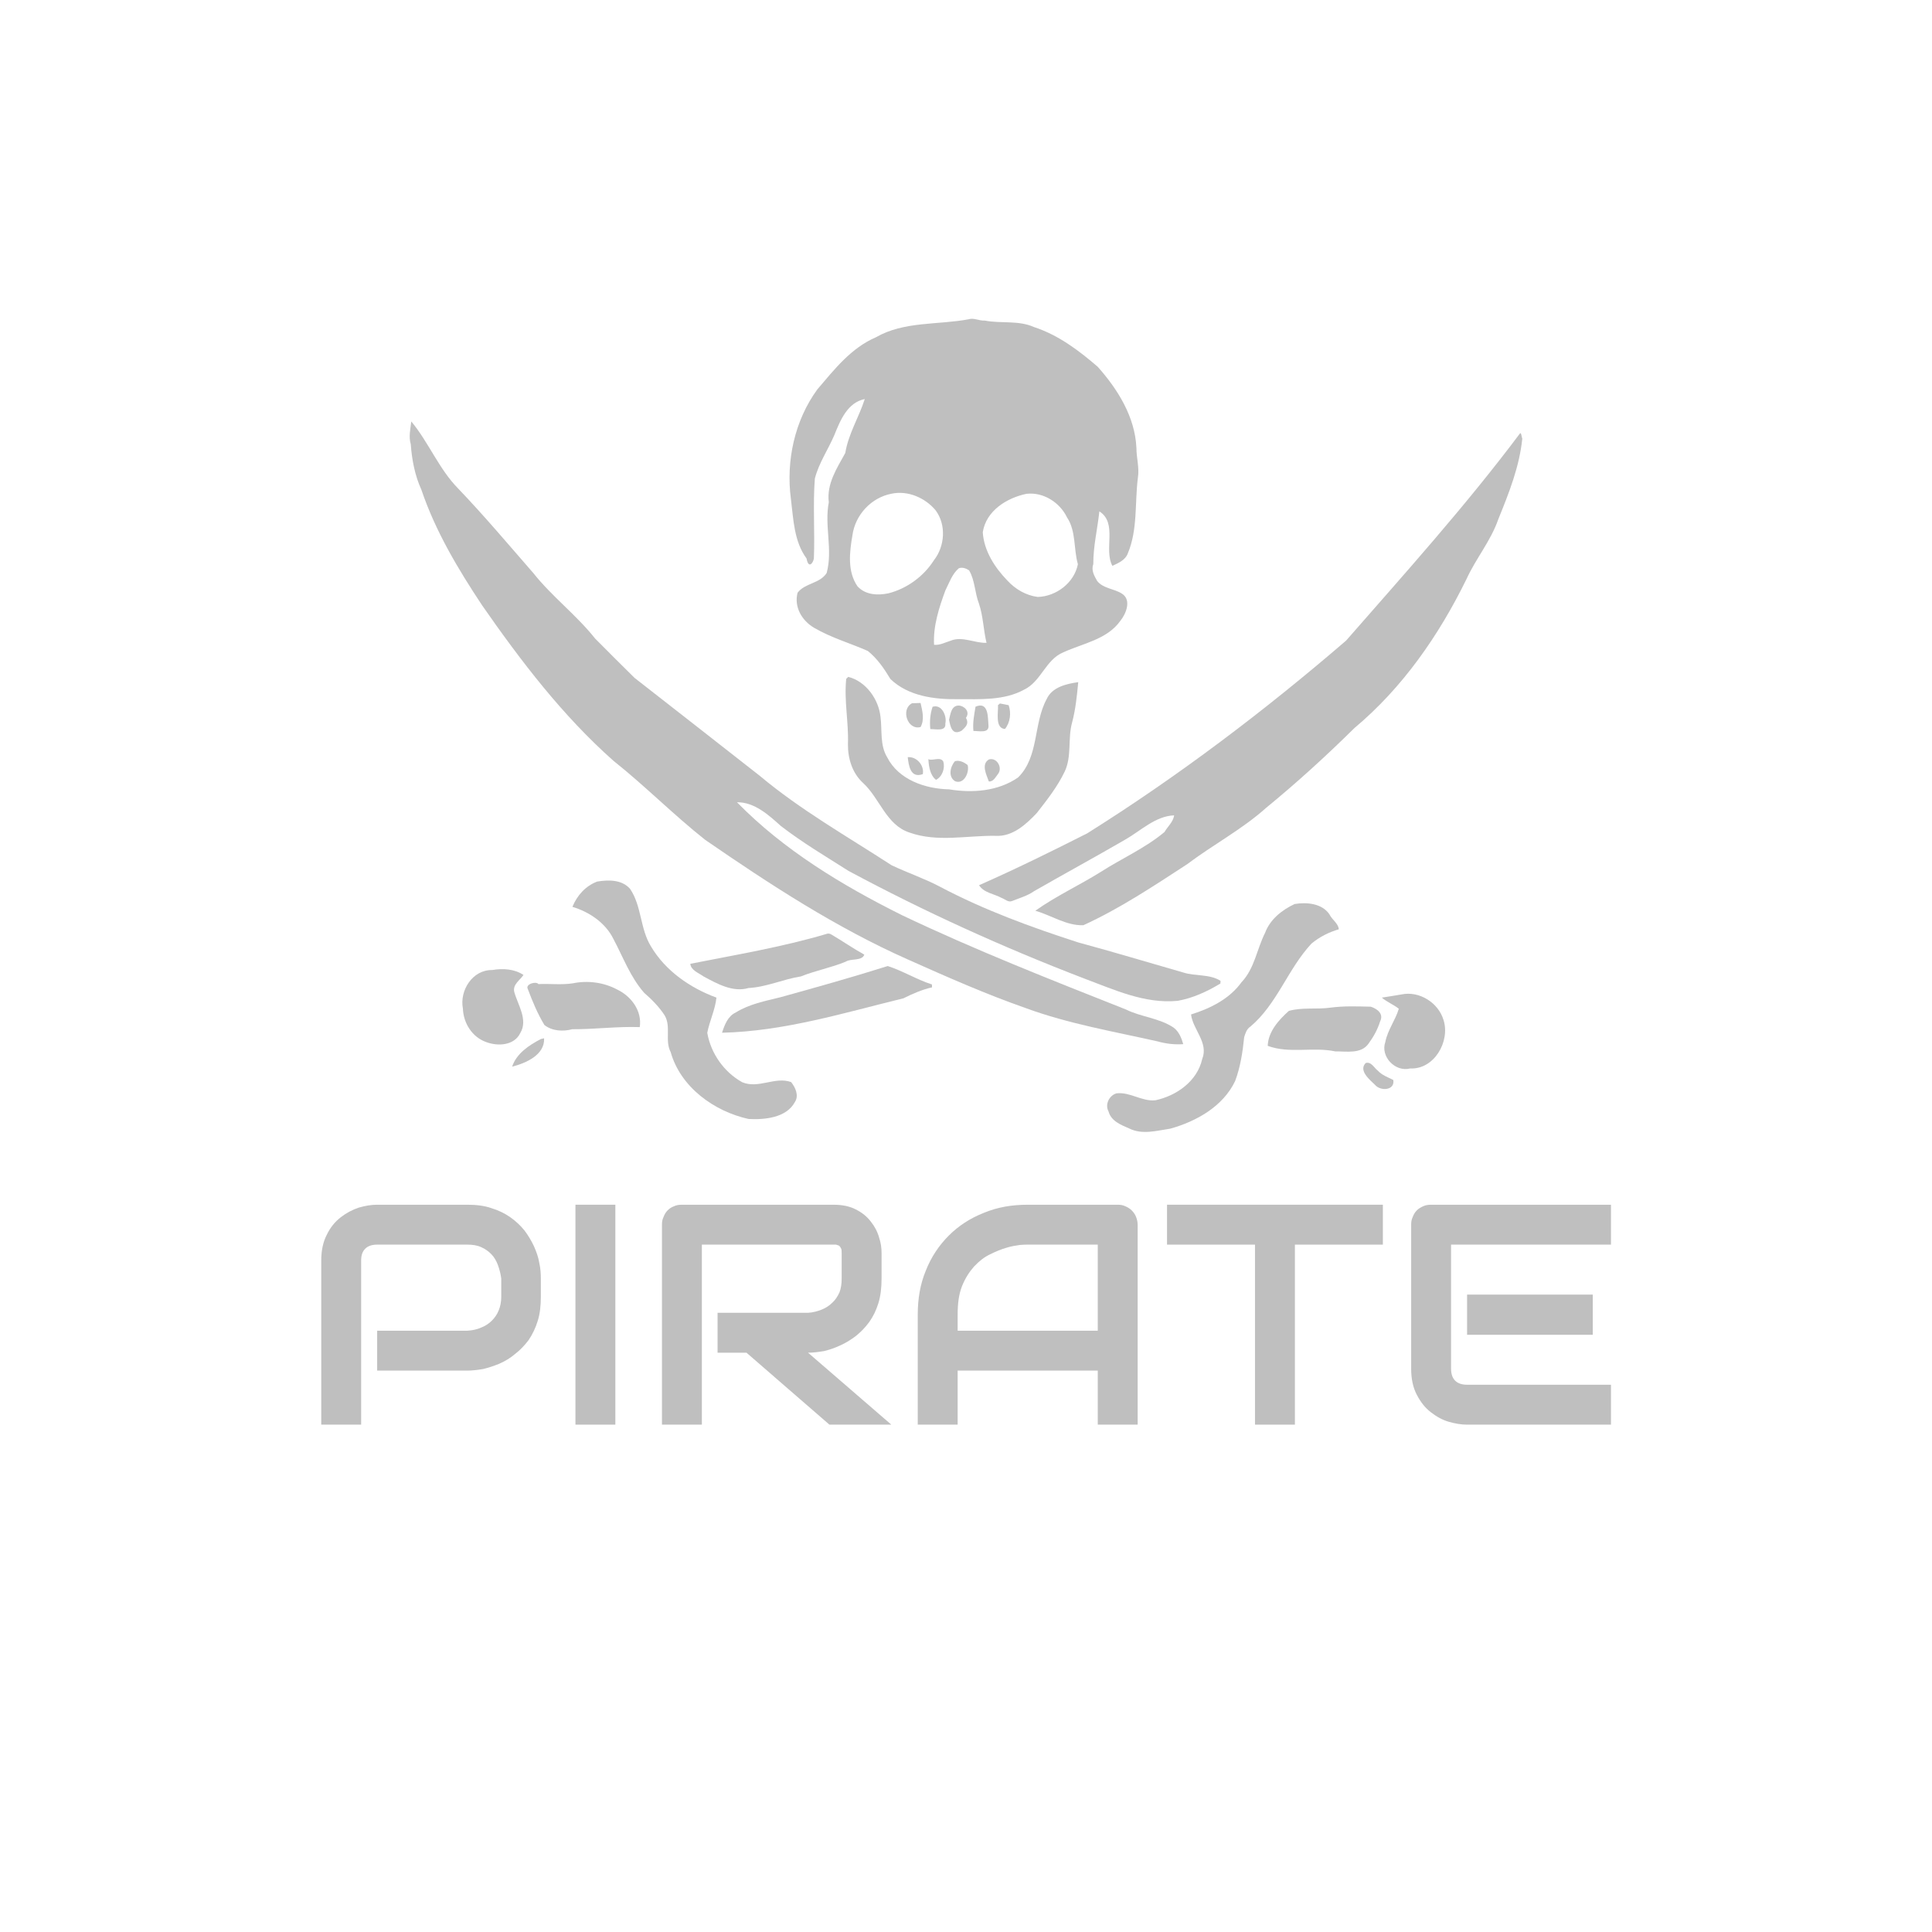
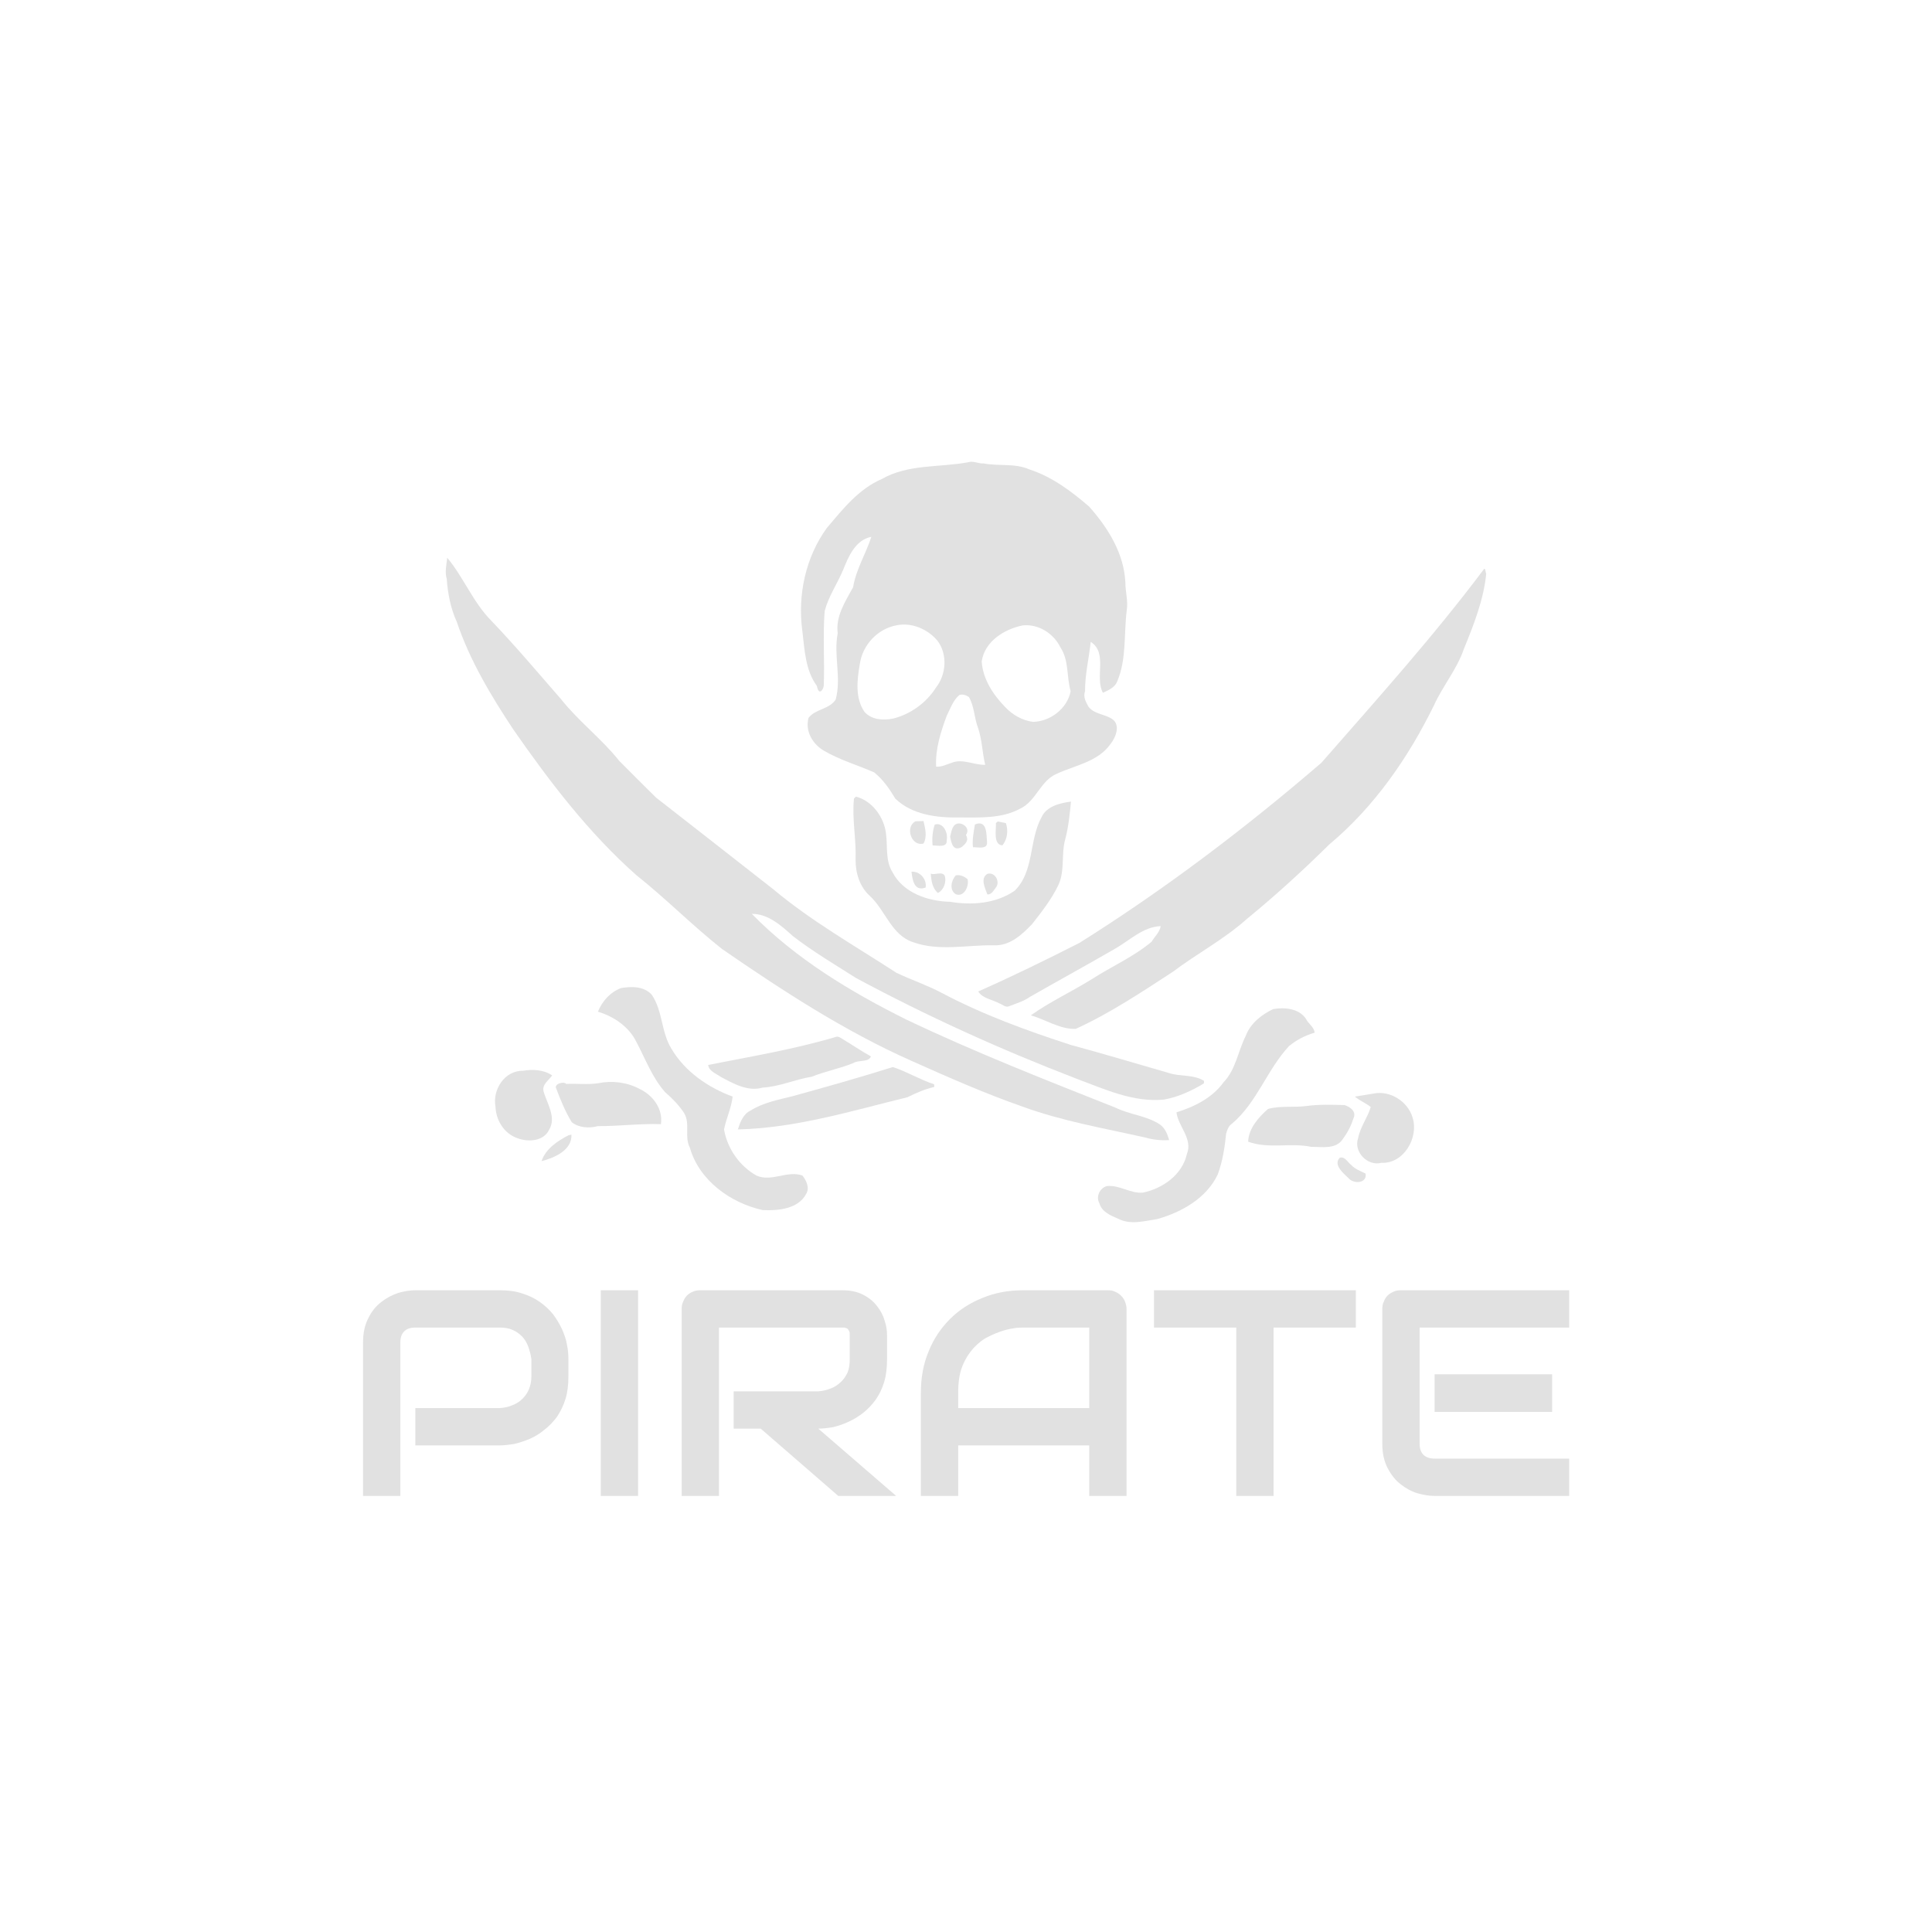
<svg xmlns="http://www.w3.org/2000/svg" width="100%" height="100%" viewBox="0 0 1000 1000" version="1.1" xml:space="preserve" style="fill-rule:evenodd;clip-rule:evenodd;stroke-linejoin:round;stroke-miterlimit:2;">
-   <g transform="matrix(0.72157,0,0,0.72157,145.348,101.009)">
-     <g opacity="0.25">
+   <g transform="matrix(0.674791,0,0,0.674791,168.34,179.158)">
+     <g opacity="0.12">
      <g transform="matrix(1.34477,0,0,1.34477,-3.43348,-293.397)">
        <g transform="matrix(1,0,0,1,-112,181)">
          <path d="M481.31,103.41C484.19,102.43 487.1,104.3 490.01,104.07C498.75,105.79 507.96,103.79 516.34,107.55C529.21,111.74 540.15,119.96 550.29,128.71C561.03,140.77 570.2,155.46 570.95,172.01C570.94,177.34 572.6,182.58 571.73,187.93C570.03,201.33 571.71,215.59 566.34,228.31C565.06,231.85 561.29,233.44 558.13,234.91C553.37,226.07 561.04,212.15 551.18,205.85C550.19,215.24 547.88,224.52 547.95,234.01C546.72,237.36 548.5,240.27 550,242.97C553.24,247.08 559.11,247.05 563.24,249.76C568.44,253.02 565.48,260.48 562.33,264.3C555.3,274.21 542.32,276.29 532,281.02C522.48,284.91 520.14,296.65 510.99,300.98C500.39,306.78 487.69,306.02 476,306.03C463.32,306.24 449.27,304.47 439.72,295.28C436.41,289.74 432.75,284.41 427.69,280.32C418.17,276.13 408.06,273.24 399.02,267.96C392.47,264.11 388.22,256.82 390.21,249.23C394.2,244.03 402.08,244.42 405.71,238.74C409.11,226.31 404.41,213.52 406.86,201.01C405.62,191.13 411.17,182.9 415.65,174.71C417.32,164.46 422.93,155.65 426.05,145.94C416.92,147.75 413.02,157.16 409.9,164.96C406.57,172.82 401.57,180 399.42,188.34C398.32,202.51 399.48,216.76 398.9,230.95C398.58,233.3 396.05,236.81 395,231C388.28,221.89 388,210.08 386.65,199.29C383.95,179 388.61,157.41 400.76,140.77C409.84,130.14 418.7,118.71 431.99,112.99C446.99,104.37 464.93,106.47 481.31,103.41M440.34,196.43C429.49,198.48 420.93,207.75 419.46,218.64C417.91,227.61 416.69,237.92 422.17,245.83C426.36,250.44 432.89,250.76 438.66,249.57C448.56,247.04 457.47,240.54 462.92,231.94C468.8,224.47 469.62,212.95 463.78,205.22C458.22,198.59 448.99,194.58 440.34,196.43M512.34,196.48C501.78,198.67 490.75,205.54 488.99,217C489.64,226.97 495.39,235.83 502.18,242.82C506.39,247.38 512.07,250.7 518.29,251.5C528.2,251.25 537.82,243.89 539.73,234.02C537.37,225.83 538.83,216.41 533.93,209.07C530.07,201.06 521.3,195.48 512.34,196.48M476.23,236.19C472.63,239.24 471.12,243.93 469.05,248.02C465.64,257.24 462.46,267.07 463.01,277.03C466.16,277.32 468.98,275.73 471.9,274.83C478.09,272.29 484.66,276.21 490.99,275.98C489.31,269.06 489.24,261.82 486.94,255.01C484.69,249.25 484.87,242.69 481.69,237.31C480.08,236.25 478.14,235.53 476.23,236.19Z" style="fill-rule:nonzero;" />
        </g>
        <g transform="matrix(1,0,0,1,-112,181)">
          <path d="M184.15,157.89C193.41,168.99 198.91,183.31 209.24,193.76C223.1,208.25 236.05,223.63 249.24,238.76C259.23,251.34 272.27,261.16 282.26,273.75C289.25,280.74 296.2,287.79 303.27,294.7C325.57,312.07 347.81,329.51 370.07,346.94C391.82,365.16 416.61,379.19 440.34,394.61C448.79,398.62 457.71,401.62 466.01,405.99C489.58,418.47 514.72,427.65 540.04,435.83C558.79,440.88 577.4,446.52 596.08,451.87C602.52,453.91 609.89,452.54 615.82,456.27C615.8,456.62 615.77,457.34 615.75,457.7C608.72,461.96 601.11,465.48 592.97,466.94C575.43,468.66 559.01,460.96 543,455C499.99,438.48 457.92,419.42 417.34,397.61C405.17,389.87 392.72,382.51 381.29,373.68C374.72,367.78 367.25,360.94 357.87,361.01C382.85,386.55 413.99,405.35 445.84,421.22C484.87,439.83 525.16,455.63 565.34,471.55C573.52,475.61 583.11,476.08 590.78,481.22C593.65,483.36 594.95,486.71 595.93,490.04C591.33,490.39 586.76,489.83 582.33,488.6C558.78,483.29 534.82,479.21 512.08,470.88C490.61,463.36 469.8,454.16 449.04,444.89C410.7,427.87 375.38,404.81 340.92,381.07C324.03,367.72 308.91,352.35 292.05,338.96C264.84,314.85 242.66,285.76 221.96,256.02C209.11,236.66 197.02,216.45 189.55,194.34C186.06,186.71 184.47,178.34 183.87,170.01C182.67,166.02 183.7,161.92 184.15,157.89Z" style="fill-rule:nonzero;" />
        </g>
        <g transform="matrix(1,0,0,1,-112,181)">
          <path d="M775.39,164.48C776.26,163.11 776.38,166.37 776.78,166.99C775.27,182.04 769.63,196.12 764,210C760.03,221.54 752.02,230.98 747,242C732.36,271.89 712.97,299.9 687.31,321.36C672.19,336.29 656.51,350.59 640.06,364.06C627.19,375.58 611.8,383.65 598.05,394.04C580.12,405.71 562.15,417.7 542.65,426.61C533.67,426.95 525.53,421.32 517.02,418.89C528,411.06 540.57,405.29 552.06,398.09C563.26,390.9 575.64,385.51 585.91,376.9C587.6,373.98 590.59,371.48 591.07,368C581.08,368.37 573.19,376.28 564.95,380.96C548.86,390.29 532.5,399.18 516.37,408.44C512.86,410.93 508.65,412.08 504.7,413.67C502.62,414.63 500.84,412.66 498.99,412.03C494.99,409.82 489.61,409.38 487.01,405.27C506.51,396.66 525.65,387.25 544.67,377.62C593.33,347.08 639.28,312.25 682.79,274.79C714.35,238.69 746.57,202.91 775.39,164.48Z" style="fill-rule:nonzero;" />
        </g>
        <g transform="matrix(1,0,0,1,-112,181)">
          <path d="M417.22,294.14C426.61,296.47 433.51,306.05 434.46,315.65C435.35,322.72 434.07,330.58 437.99,337.01C444.07,349.03 458.3,353.85 471,354.13C483.43,356.2 497.18,355.18 507.82,347.8C519.06,336.7 515.9,319.23 523.05,306.03C525.92,299.6 533.62,297.82 539.91,296.96C539.22,304.27 538.5,311.54 536.59,318.66C534.26,327.24 536.57,336.51 532.66,344.72C528.8,352.75 523.24,359.81 517.79,366.79C512.05,372.83 504.94,379.39 496.01,378.93C480.64,378.66 464.82,382.5 449.91,377.18C437.47,373.13 434.11,359.01 425.21,350.79C419.41,345.55 416.98,337.68 417.07,330.01C417.5,318.36 414.94,306.83 416.15,295.19C416.41,294.93 416.95,294.4 417.22,294.14Z" style="fill-rule:nonzero;" />
        </g>
        <g transform="matrix(1,0,0,1,-112,181)">
          <path d="M451.27,308.21L455.81,308.06C456.75,312.25 458.04,316.92 455.81,320.89C448.81,322.78 445.08,311.35 451.27,308.21Z" style="fill-rule:nonzero;" />
        </g>
        <g transform="matrix(1,0,0,1,-112,181)">
          <path d="M498.16,308.32C499.71,308.61 501.25,308.92 502.8,309.24C504.23,313.42 503.67,318.44 500.83,321.92C495.34,321.61 497.37,312.75 497.11,309.19C497.37,308.98 497.9,308.54 498.16,308.32Z" style="fill-rule:nonzero;" />
        </g>
        <g transform="matrix(1,0,0,1,-112,181)">
          <path d="M476.23,309.44C478.98,309.55 482.47,312.56 480.01,316C481.9,319.31 479.58,321.09 477.74,322.82C472.49,325.77 471.65,320.18 471.01,317C471.77,313.96 472.19,309.36 476.23,309.44Z" style="fill-rule:nonzero;" />
        </g>
        <g transform="matrix(1,0,0,1,-112,181)">
          <path d="M462.21,310.09C467.15,308.5 469.97,315.08 469.02,319.02C469.48,323.43 463.98,321.93 461.01,321.99C460.59,317.95 460.94,313.92 462.21,310.09Z" style="fill-rule:nonzero;" />
        </g>
        <g transform="matrix(1,0,0,1,-112,181)">
          <path d="M485.13,310.03C492.34,306.92 491.64,316.33 492.03,320C492.47,324.43 486.98,322.93 484,322.99C483.54,318.6 484.42,314.31 485.13,310.03Z" style="fill-rule:nonzero;" />
        </g>
        <g transform="matrix(1,0,0,1,-112,181)">
          <path d="M448.96,336.97C453.72,336.54 457.86,341.34 457.01,346C450.33,348.45 449.48,341.3 448.96,336.97Z" style="fill-rule:nonzero;" />
        </g>
        <g transform="matrix(1,0,0,1,-112,181)">
          <path d="M459.97,338C461.88,339.18 466.32,336.51 467.89,339.23C469.04,342.76 467.38,347.44 464.04,349.06C460.86,346.56 460.18,341.87 459.97,338Z" style="fill-rule:nonzero;" />
        </g>
        <g transform="matrix(1,0,0,1,-112,181)">
          <path d="M492.24,338.19C496.54,336.89 499.78,342.71 497.05,346.03C495.82,347.58 494.52,350.23 492.21,349.9C490.94,346.28 488.02,340.78 492.24,338.19Z" style="fill-rule:nonzero;" />
        </g>
        <g transform="matrix(1,0,0,1,-112,181)">
          <path d="M474.17,339.09C476.65,338.47 479.02,339.67 480.92,341.18C481.97,344.96 479.03,351.67 474.24,349.81C470.41,347.47 471.58,342 474.17,339.09Z" style="fill-rule:nonzero;" />
        </g>
        <g transform="matrix(1,0,0,1,-112,181)">
          <path d="M283.31,403.32C289.38,402.34 296.38,402.21 300.83,407.17C307.13,416.43 306.15,428.54 312.04,437.97C319.73,450.97 332.93,460.09 346.92,465.22C346.27,471.66 343.25,477.66 342.03,484C343.92,494.94 350.92,504.93 360.66,510.35C369.36,514.03 378.18,507.16 386.76,510.28C389.01,513.08 391.04,517.45 388.81,520.85C384.3,529.38 372.6,530.42 364.04,529.96C345.71,525.91 327.77,513.01 322.51,494.27C319.26,488.18 322.87,480.69 319.3,474.7C316.33,470.13 312.46,466.22 308.37,462.66C301,454.3 297.17,443.7 292,433.99C287.75,425.34 279.16,419.53 270.1,416.81C272.58,410.73 277.1,405.66 283.31,403.32Z" style="fill-rule:nonzero;" />
        </g>
        <g transform="matrix(1,0,0,1,-112,181)">
          <path d="M655.31,415.31C661.79,414.2 670.12,414.95 674.02,420.99C675.27,423.62 678.73,425.73 678.89,428.78C673.57,430.34 668.65,432.84 664.35,436.38C651.74,449.88 646.04,468.64 631.72,480.71C629.74,481.95 629.09,484.25 628.43,486.32C627.63,494.24 626.41,502.21 623.62,509.69C617.19,523.23 603.01,531.21 589.08,535.11C581.82,536.19 574.03,538.52 567.03,534.99C562.67,533.13 557.4,531.02 556.08,525.93C554.05,522.29 556.36,517.45 560.3,516.29C567.58,515.45 573.75,520.68 581,520C592.32,517.63 603.4,509.79 606.03,498.02C609.58,489.29 601.03,482.23 600.09,474.21C610.36,471 620.58,465.95 627.01,457.01C633.97,449.72 635.18,439.36 639.58,430.66C642.27,423.47 648.57,418.48 655.31,415.31Z" style="fill-rule:nonzero;" />
        </g>
        <g transform="matrix(1,0,0,1,-112,181)">
          <path d="M405.31,431.35C406.37,430.87 407.38,430.97 408.34,431.63C414.22,435.07 419.81,439.01 425.8,442.3C424.57,445.83 418.63,444.23 415.96,446.02C408.14,449.27 399.83,450.77 391.98,453.92C382.52,455.4 373.63,459.61 364.01,460.11C355.62,462.57 347.21,457.76 340.05,453.93C337.54,452.09 333.31,450.7 332.99,447.19C357.19,442.4 381.6,438.33 405.31,431.35Z" style="fill-rule:nonzero;" />
        </g>
        <g transform="matrix(1,0,0,1,-112,181)">
          <path d="M438.3,448.38C446.17,450.89 453.75,455.59 461.87,458.21C461.88,458.6 461.9,459.37 461.92,459.76C456.57,460.93 451.56,463.18 446.68,465.59C414.81,473.39 382.97,483.21 349.91,483.96C351.24,479.84 353,475.1 357.19,473.18C364.41,468.66 372.91,467.05 381.07,465.02C400.22,459.73 419.37,454.35 438.3,448.38Z" style="fill-rule:nonzero;" />
        </g>
        <g transform="matrix(1,0,0,1,-112,181)">
          <path d="M227.34,450.51C232.87,449.54 239.2,449.9 243.99,453.13C242.17,455.93 238.31,458.08 239.02,461.98C240.87,468.94 246.65,477.06 242.22,484.23C239.03,490.82 230.22,491.29 224.06,488.92C216.58,486.27 211.96,478.81 211.68,471.07C209.82,461.38 216.83,450.31 227.34,450.51Z" style="fill-rule:nonzero;" />
        </g>
        <g transform="matrix(1,0,0,1,-112,181)">
          <path d="M270.35,457.59C278.34,455.96 286.83,457.08 294.03,460.94C301.46,464.51 307.34,472.29 306.02,480.96C293.97,480.53 282.02,482.16 270,482.08C265.13,483.42 259.23,483.07 255.15,479.83C251.51,473.81 248.8,467.28 246.34,460.71C244.76,458 250.78,456.32 251.99,458.01C258.09,457.71 264.28,458.54 270.35,457.59Z" style="fill-rule:nonzero;" />
        </g>
        <g transform="matrix(1,0,0,1,-112,181)">
          <path d="M712.35,463.53C721.85,461.52 732.01,467.94 734.75,477.12C738.45,488.56 729.77,503.64 716.99,503.01C708.93,505.1 700.96,496.58 703.72,488.89C704.94,482.55 709.11,477.22 710.92,471.17C708.07,468.92 704.59,467.57 701.85,465.23C705.37,464.74 708.82,464.08 712.35,463.53Z" style="fill-rule:nonzero;" />
        </g>
        <g transform="matrix(1,0,0,1,-112,181)">
          <path d="M674.35,470.59C681.49,469.62 688.75,469.89 695.96,470.07C699.13,471.09 703.08,473.71 700.92,477.95C699.61,482.23 697.4,486.17 694.75,489.78C690.78,495.44 682.95,493.84 677,493.91C665.09,491.39 652.58,495.25 640.98,490.95C641.27,483.35 646.84,477.14 652.27,472.3C659.47,470.3 667.02,471.59 674.35,470.59Z" style="fill-rule:nonzero;" />
        </g>
        <g transform="matrix(1,0,0,1,-112,181)">
          <path d="M253.27,487.32C253.7,487.22 254.56,487.02 254.99,486.92C255.45,495.75 245.31,500.19 237.95,502.05C240.18,495.13 247.02,490.53 253.27,487.32Z" style="fill-rule:nonzero;" />
        </g>
        <g transform="matrix(1,0,0,1,-112,181)">
          <path d="M693.22,500.13C696.16,499.16 697.77,502.77 699.77,504.23C701.99,506.64 705.12,507.71 707.96,509.15C708.98,514.76 701.14,515.27 698.22,511.76C695.46,509.07 689.32,504.2 693.22,500.13Z" style="fill-rule:nonzero;" />
        </g>
      </g>
      <g transform="matrix(1.56501,0,0,1.56501,-180.982,-456.017)">
        <g transform="matrix(144,0,0,144,123.805,854.922)">
          <path d="M0.771,-0.407C0.771,-0.378 0.768,-0.352 0.761,-0.33C0.754,-0.307 0.744,-0.287 0.732,-0.269C0.719,-0.252 0.705,-0.237 0.689,-0.225C0.674,-0.212 0.657,-0.202 0.639,-0.194C0.622,-0.187 0.604,-0.181 0.587,-0.177C0.569,-0.174 0.552,-0.172 0.537,-0.172L0.25,-0.172L0.25,-0.299L0.537,-0.299C0.553,-0.3 0.568,-0.303 0.581,-0.309C0.594,-0.314 0.605,-0.321 0.615,-0.331C0.624,-0.34 0.632,-0.351 0.637,-0.364C0.642,-0.376 0.645,-0.391 0.645,-0.407L0.645,-0.465C0.643,-0.481 0.639,-0.495 0.634,-0.509C0.629,-0.522 0.622,-0.534 0.613,-0.543C0.604,-0.552 0.593,-0.56 0.581,-0.565C0.568,-0.571 0.553,-0.573 0.537,-0.573L0.25,-0.573C0.234,-0.573 0.221,-0.569 0.212,-0.56C0.203,-0.551 0.199,-0.539 0.199,-0.522L0.199,-0L0.072,-0L0.072,-0.522C0.072,-0.555 0.078,-0.582 0.09,-0.605C0.101,-0.628 0.116,-0.646 0.134,-0.66C0.152,-0.674 0.171,-0.684 0.192,-0.691C0.213,-0.697 0.232,-0.7 0.25,-0.7L0.537,-0.7C0.565,-0.7 0.591,-0.697 0.614,-0.689C0.637,-0.682 0.657,-0.672 0.674,-0.66C0.691,-0.648 0.706,-0.634 0.719,-0.618C0.731,-0.602 0.741,-0.585 0.749,-0.568C0.757,-0.55 0.763,-0.533 0.766,-0.515C0.77,-0.497 0.771,-0.48 0.771,-0.465L0.771,-0.407Z" style="fill-rule:nonzero;" />
        </g>
        <g transform="matrix(144,0,0,144,239.891,854.922)">
          <rect x="0.075" y="-0.7" width="0.127" height="0.7" style="fill-rule:nonzero;" />
        </g>
        <g transform="matrix(144,0,0,144,279.688,854.922)">
          <path d="M0.773,-0.465C0.773,-0.436 0.77,-0.41 0.763,-0.387C0.756,-0.364 0.746,-0.344 0.734,-0.327C0.721,-0.309 0.707,-0.295 0.691,-0.282C0.675,-0.27 0.659,-0.26 0.641,-0.252C0.624,-0.244 0.606,-0.238 0.589,-0.234C0.571,-0.231 0.554,-0.229 0.539,-0.229L0.804,-0L0.607,-0L0.343,-0.229L0.251,-0.229L0.251,-0.356L0.539,-0.356C0.555,-0.357 0.569,-0.361 0.582,-0.366C0.595,-0.371 0.607,-0.379 0.616,-0.388C0.626,-0.397 0.633,-0.408 0.639,-0.421C0.644,-0.434 0.646,-0.448 0.646,-0.465L0.646,-0.545C0.646,-0.552 0.646,-0.558 0.644,-0.561C0.642,-0.565 0.64,-0.568 0.637,-0.57C0.634,-0.571 0.631,-0.572 0.628,-0.573C0.625,-0.573 0.622,-0.573 0.62,-0.573L0.201,-0.573L0.201,-0L0.074,-0L0.074,-0.636C0.074,-0.645 0.075,-0.653 0.079,-0.661C0.082,-0.669 0.086,-0.676 0.092,-0.682C0.098,-0.688 0.104,-0.692 0.112,-0.695C0.12,-0.699 0.129,-0.7 0.138,-0.7L0.62,-0.7C0.648,-0.7 0.672,-0.695 0.691,-0.685C0.711,-0.675 0.727,-0.662 0.739,-0.646C0.751,-0.631 0.76,-0.614 0.765,-0.596C0.771,-0.578 0.773,-0.562 0.773,-0.546L0.773,-0.465Z" style="fill-rule:nonzero;" />
        </g>
        <g transform="matrix(144,0,0,144,398.797,854.922)">
          <path d="M0.761,-0L0.634,-0L0.634,-0.172L0.188,-0.172L0.188,-0L0.061,-0L0.061,-0.35C0.061,-0.401 0.069,-0.448 0.087,-0.491C0.104,-0.534 0.129,-0.571 0.16,-0.602C0.191,-0.633 0.228,-0.657 0.271,-0.674C0.314,-0.692 0.36,-0.7 0.411,-0.7L0.697,-0.7C0.706,-0.7 0.714,-0.699 0.722,-0.695C0.729,-0.692 0.736,-0.688 0.742,-0.682C0.748,-0.676 0.753,-0.669 0.756,-0.661C0.759,-0.653 0.761,-0.645 0.761,-0.636L0.761,-0ZM0.188,-0.299L0.634,-0.299L0.634,-0.573L0.411,-0.573C0.407,-0.573 0.399,-0.573 0.386,-0.572C0.373,-0.57 0.359,-0.568 0.343,-0.563C0.326,-0.558 0.309,-0.551 0.291,-0.542C0.272,-0.533 0.256,-0.52 0.24,-0.503C0.225,-0.486 0.212,-0.466 0.202,-0.441C0.192,-0.416 0.188,-0.386 0.188,-0.35L0.188,-0.299Z" style="fill-rule:nonzero;" />
        </g>
        <g transform="matrix(144,0,0,144,518.961,854.922)">
          <path d="M0.707,-0.573L0.427,-0.573L0.427,-0L0.3,-0L0.3,-0.573L0.02,-0.573L0.02,-0.7L0.707,-0.7L0.707,-0.573Z" style="fill-rule:nonzero;" />
        </g>
        <g transform="matrix(144,0,0,144,623.516,854.922)">
          <path d="M0.649,-0.286L0.249,-0.286L0.249,-0.414L0.649,-0.414L0.649,-0.286ZM0.707,-0L0.249,-0C0.231,-0 0.212,-0.003 0.191,-0.009C0.17,-0.015 0.151,-0.026 0.133,-0.04C0.115,-0.054 0.101,-0.072 0.089,-0.095C0.077,-0.118 0.071,-0.145 0.071,-0.178L0.071,-0.636C0.071,-0.645 0.072,-0.653 0.076,-0.661C0.079,-0.669 0.083,-0.676 0.089,-0.682C0.095,-0.688 0.102,-0.692 0.109,-0.695C0.117,-0.699 0.126,-0.7 0.135,-0.7L0.707,-0.7L0.707,-0.573L0.198,-0.573L0.198,-0.178C0.198,-0.162 0.202,-0.149 0.211,-0.14C0.22,-0.131 0.233,-0.127 0.25,-0.127L0.707,-0.127L0.707,-0Z" style="fill-rule:nonzero;" />
        </g>
      </g>
    </g>
  </g>
</svg>
